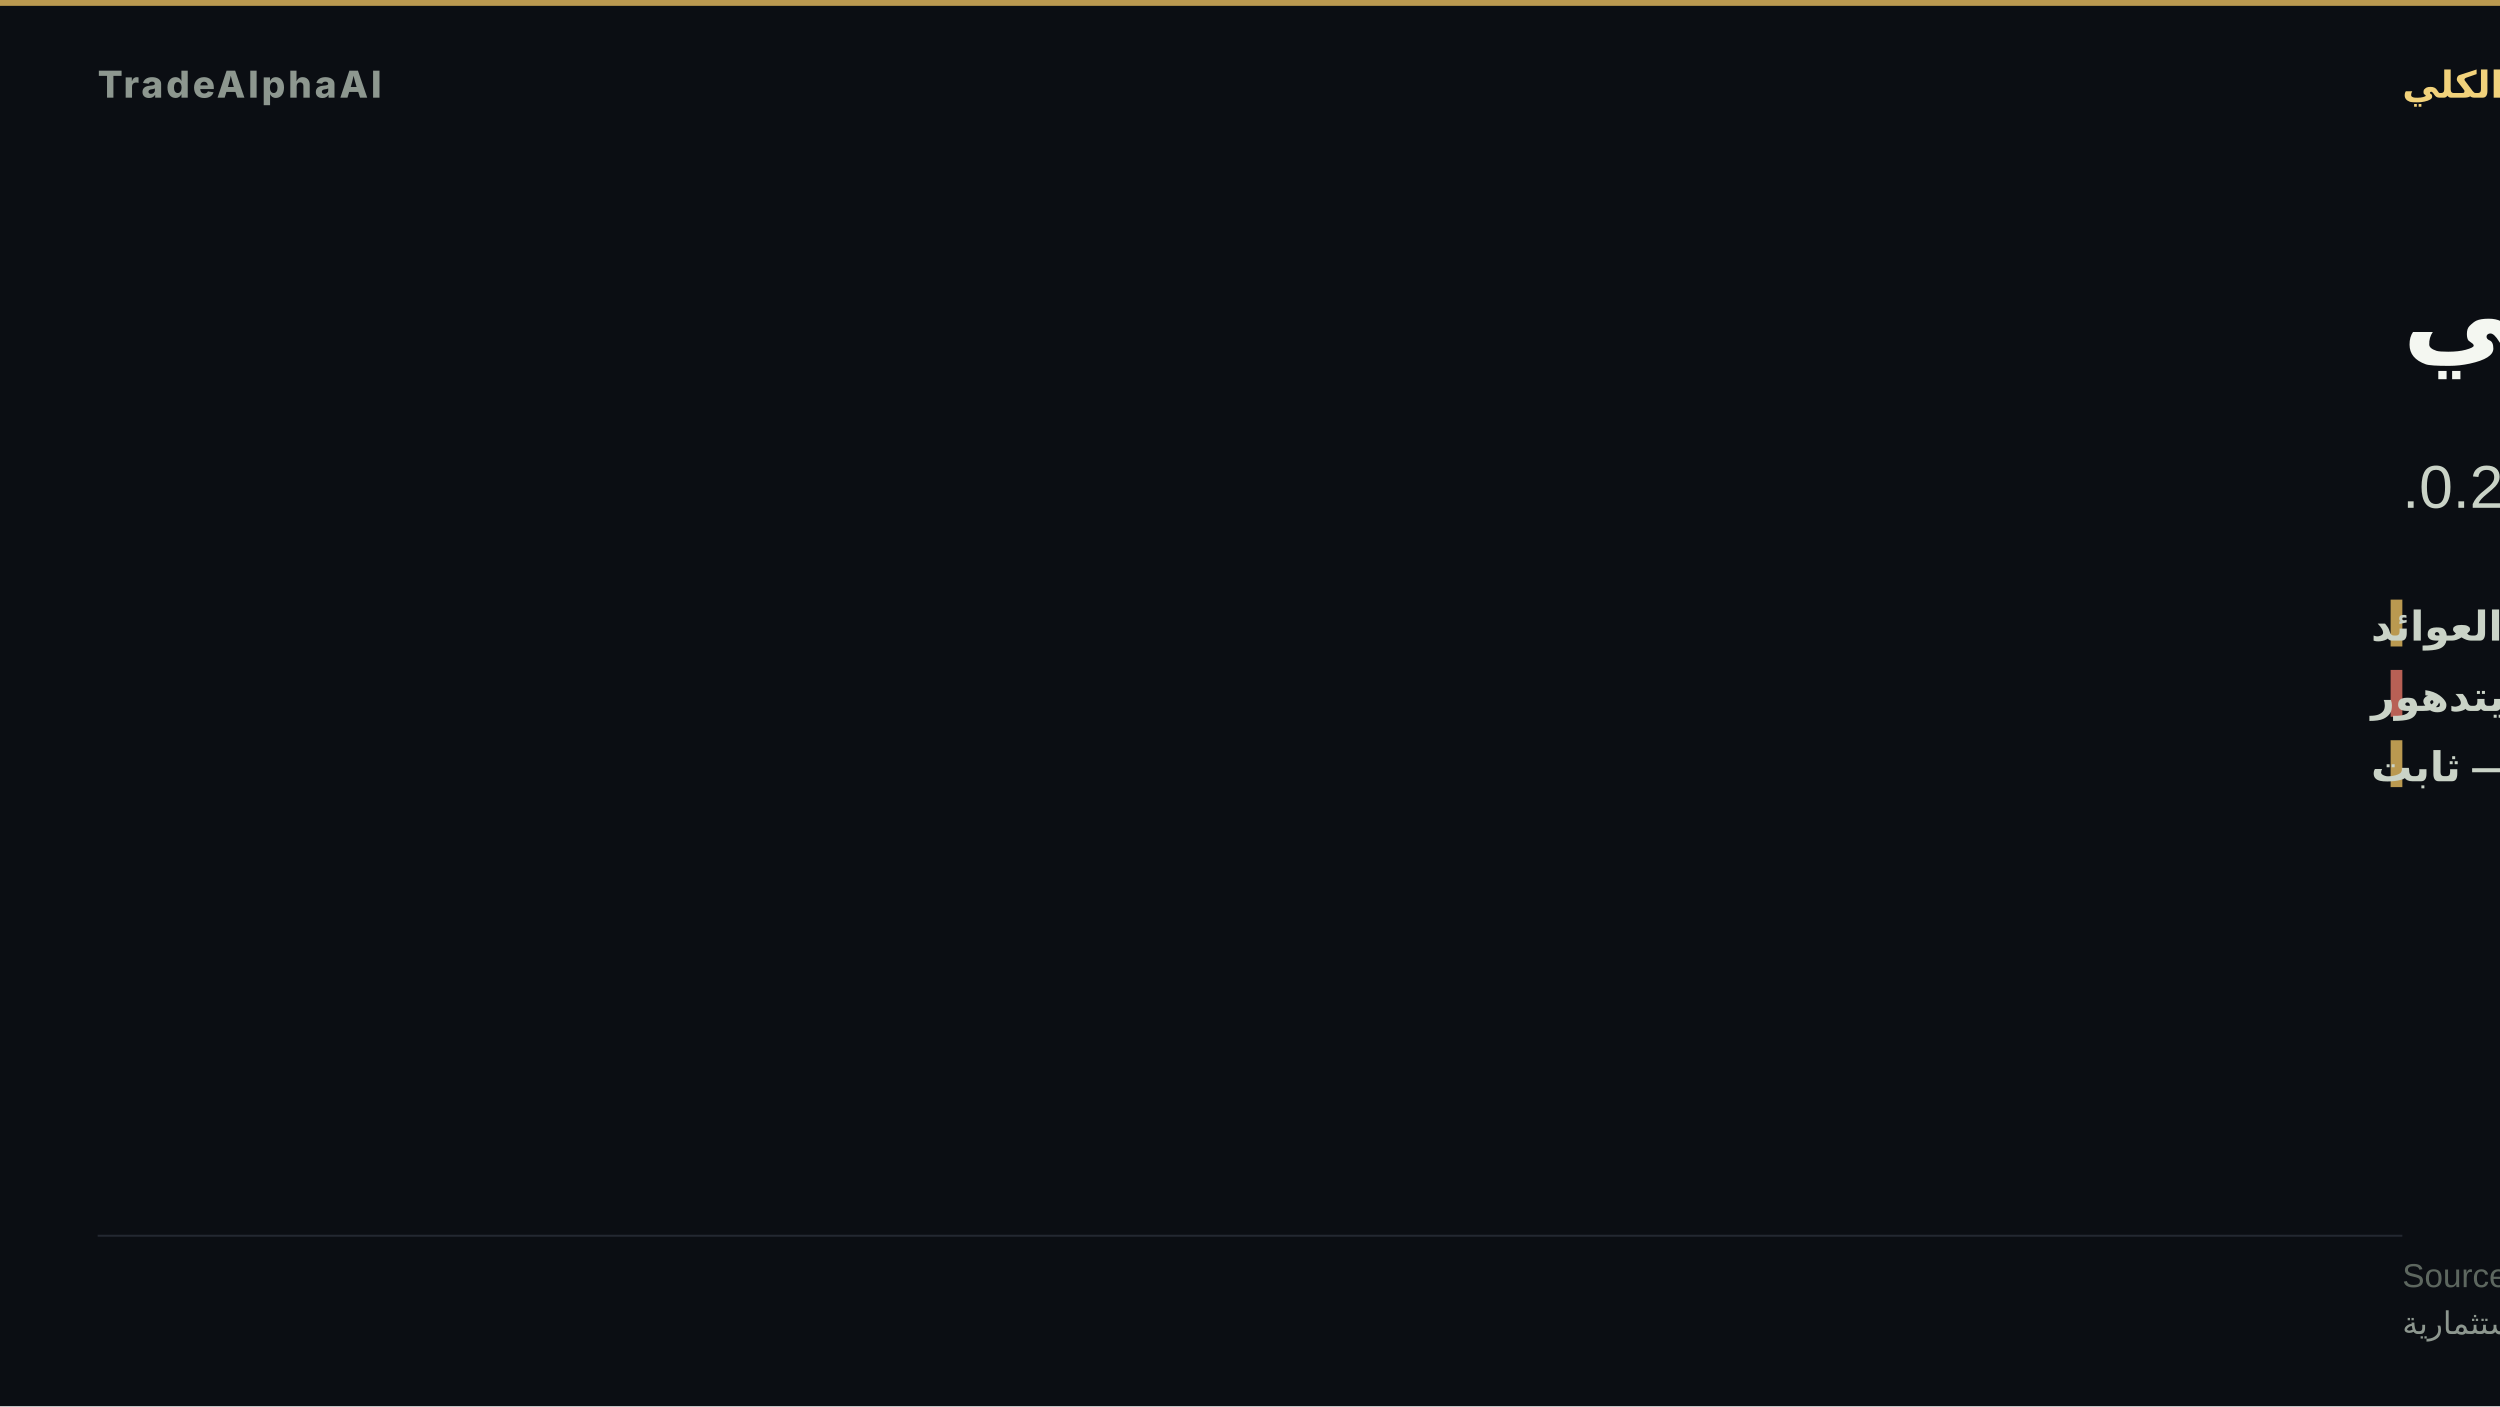
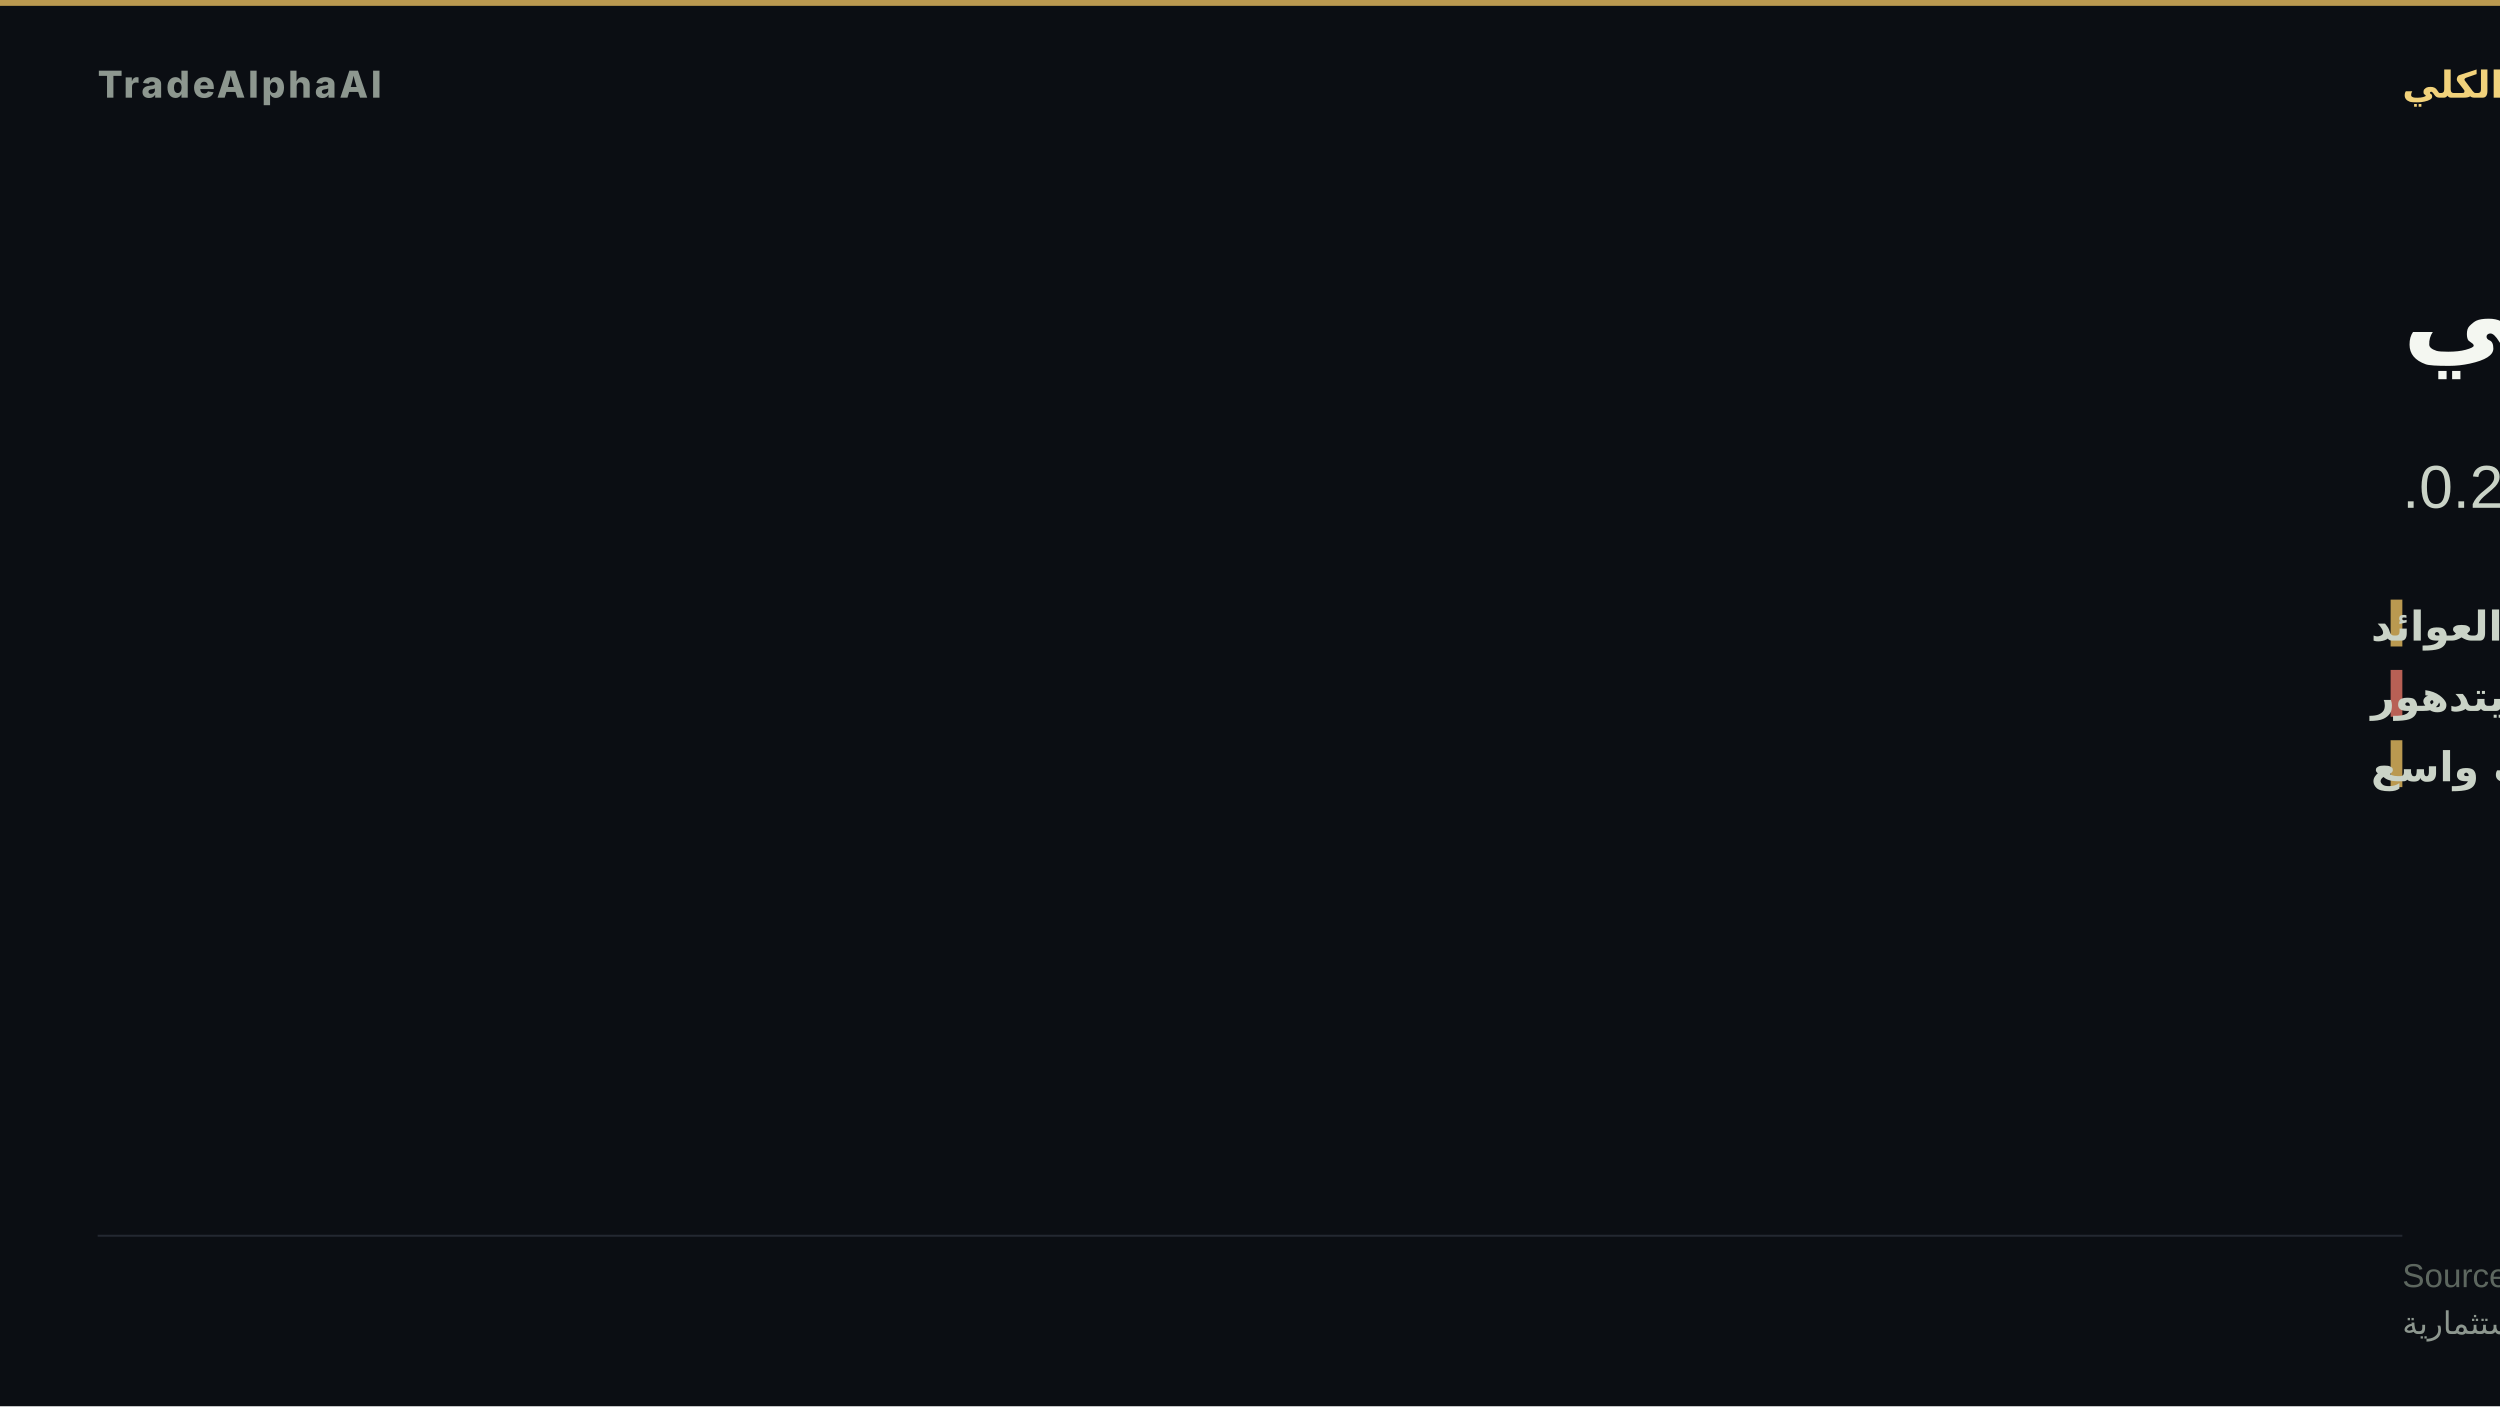
<svg xmlns="http://www.w3.org/2000/svg" width="1280" height="720" viewBox="0 0 1280 720" role="img" aria-label="تدوير دفاعي">
  <rect width="1280" height="720" fill="#0b0e13" />
  <rect x="0" y="0" width="1280" height="3" fill="#d8b15a" opacity="0.85" />
  <text x="50" y="50" font-family="'Inter','Segoe UI','Helvetica Neue',Arial,sans-serif" font-size="19" font-weight="800" letter-spacing="1.5" fill="#8d978f" text-anchor="start">TradeAlphaAI</text>
  <text x="1230" y="50" font-family="'Tajawal','Cairo','Segoe UI',Arial,sans-serif" font-size="19" font-weight="700" letter-spacing="0" fill="#f2d27b" text-anchor="end" direction="rtl">النظام الكلي</text>
  <text x="1230" y="180" font-family="'Tajawal','Cairo','Segoe UI',Arial,sans-serif" font-size="58" font-weight="800" fill="#f4f7f1" text-anchor="end" direction="rtl">تدوير دفاعي</text>
  <text x="1230" y="260" font-family="'Tajawal','Cairo','Segoe UI',Arial,sans-serif" font-size="31" font-weight="500" fill="#cad3c7" text-anchor="end" direction="rtl">سيولة ضغط العوائد · استقرار يتدهور · اتساق 0.2.</text>
  <rect x="1224" y="307" width="6" height="24" fill="#d8b15a" opacity="0.85" />
  <text x="1214" y="328" font-family="'Tajawal','Cairo','Segoe UI',Arial,sans-serif" font-size="21" font-weight="600" fill="#cad3c7" text-anchor="end" direction="rtl">السيولة — ضغط العوائد</text>
  <rect x="1224" y="343" width="6" height="24" fill="#d66e60" opacity="0.85" />
  <text x="1214" y="364" font-family="'Tajawal','Cairo','Segoe UI',Arial,sans-serif" font-size="21" font-weight="600" fill="#cad3c7" text-anchor="end" direction="rtl">الاستقرار — يتدهور</text>
  <rect x="1224" y="379" width="6" height="24" fill="#d8b15a" opacity="0.85" />
-   <text x="1214" y="400" font-family="'Tajawal','Cairo','Segoe UI',Arial,sans-serif" font-size="21" font-weight="600" fill="#cad3c7" text-anchor="end" direction="rtl">الاتساع — ثابت</text>
+   <text x="1214" y="400" font-family="'Tajawal','Cairo','Segoe UI',Arial,sans-serif" font-size="21" font-weight="600" fill="#cad3c7" text-anchor="end" direction="rtl">الاتساع — ضعف واسع</text>
  <rect x="50" y="632.2" width="1180" height="1" fill="rgba(148,163,184,0.18)" />
  <text x="1230" y="659" font-family="'Tajawal','Cairo','Segoe UI',Arial,sans-serif" font-size="17" fill="#5d675f" text-anchor="end" direction="rtl">Source: TradeAlphaAI macro-reactions + liquidity-regime artifacts</text>
  <text x="1230" y="683" font-family="'Tajawal','Cairo','Segoe UI',Arial,sans-serif" font-size="16" fill="#8d978f" text-anchor="end" direction="rtl">استخبارات سوق تعليمية — ليست نصيحة استثمارية</text>
</svg>
